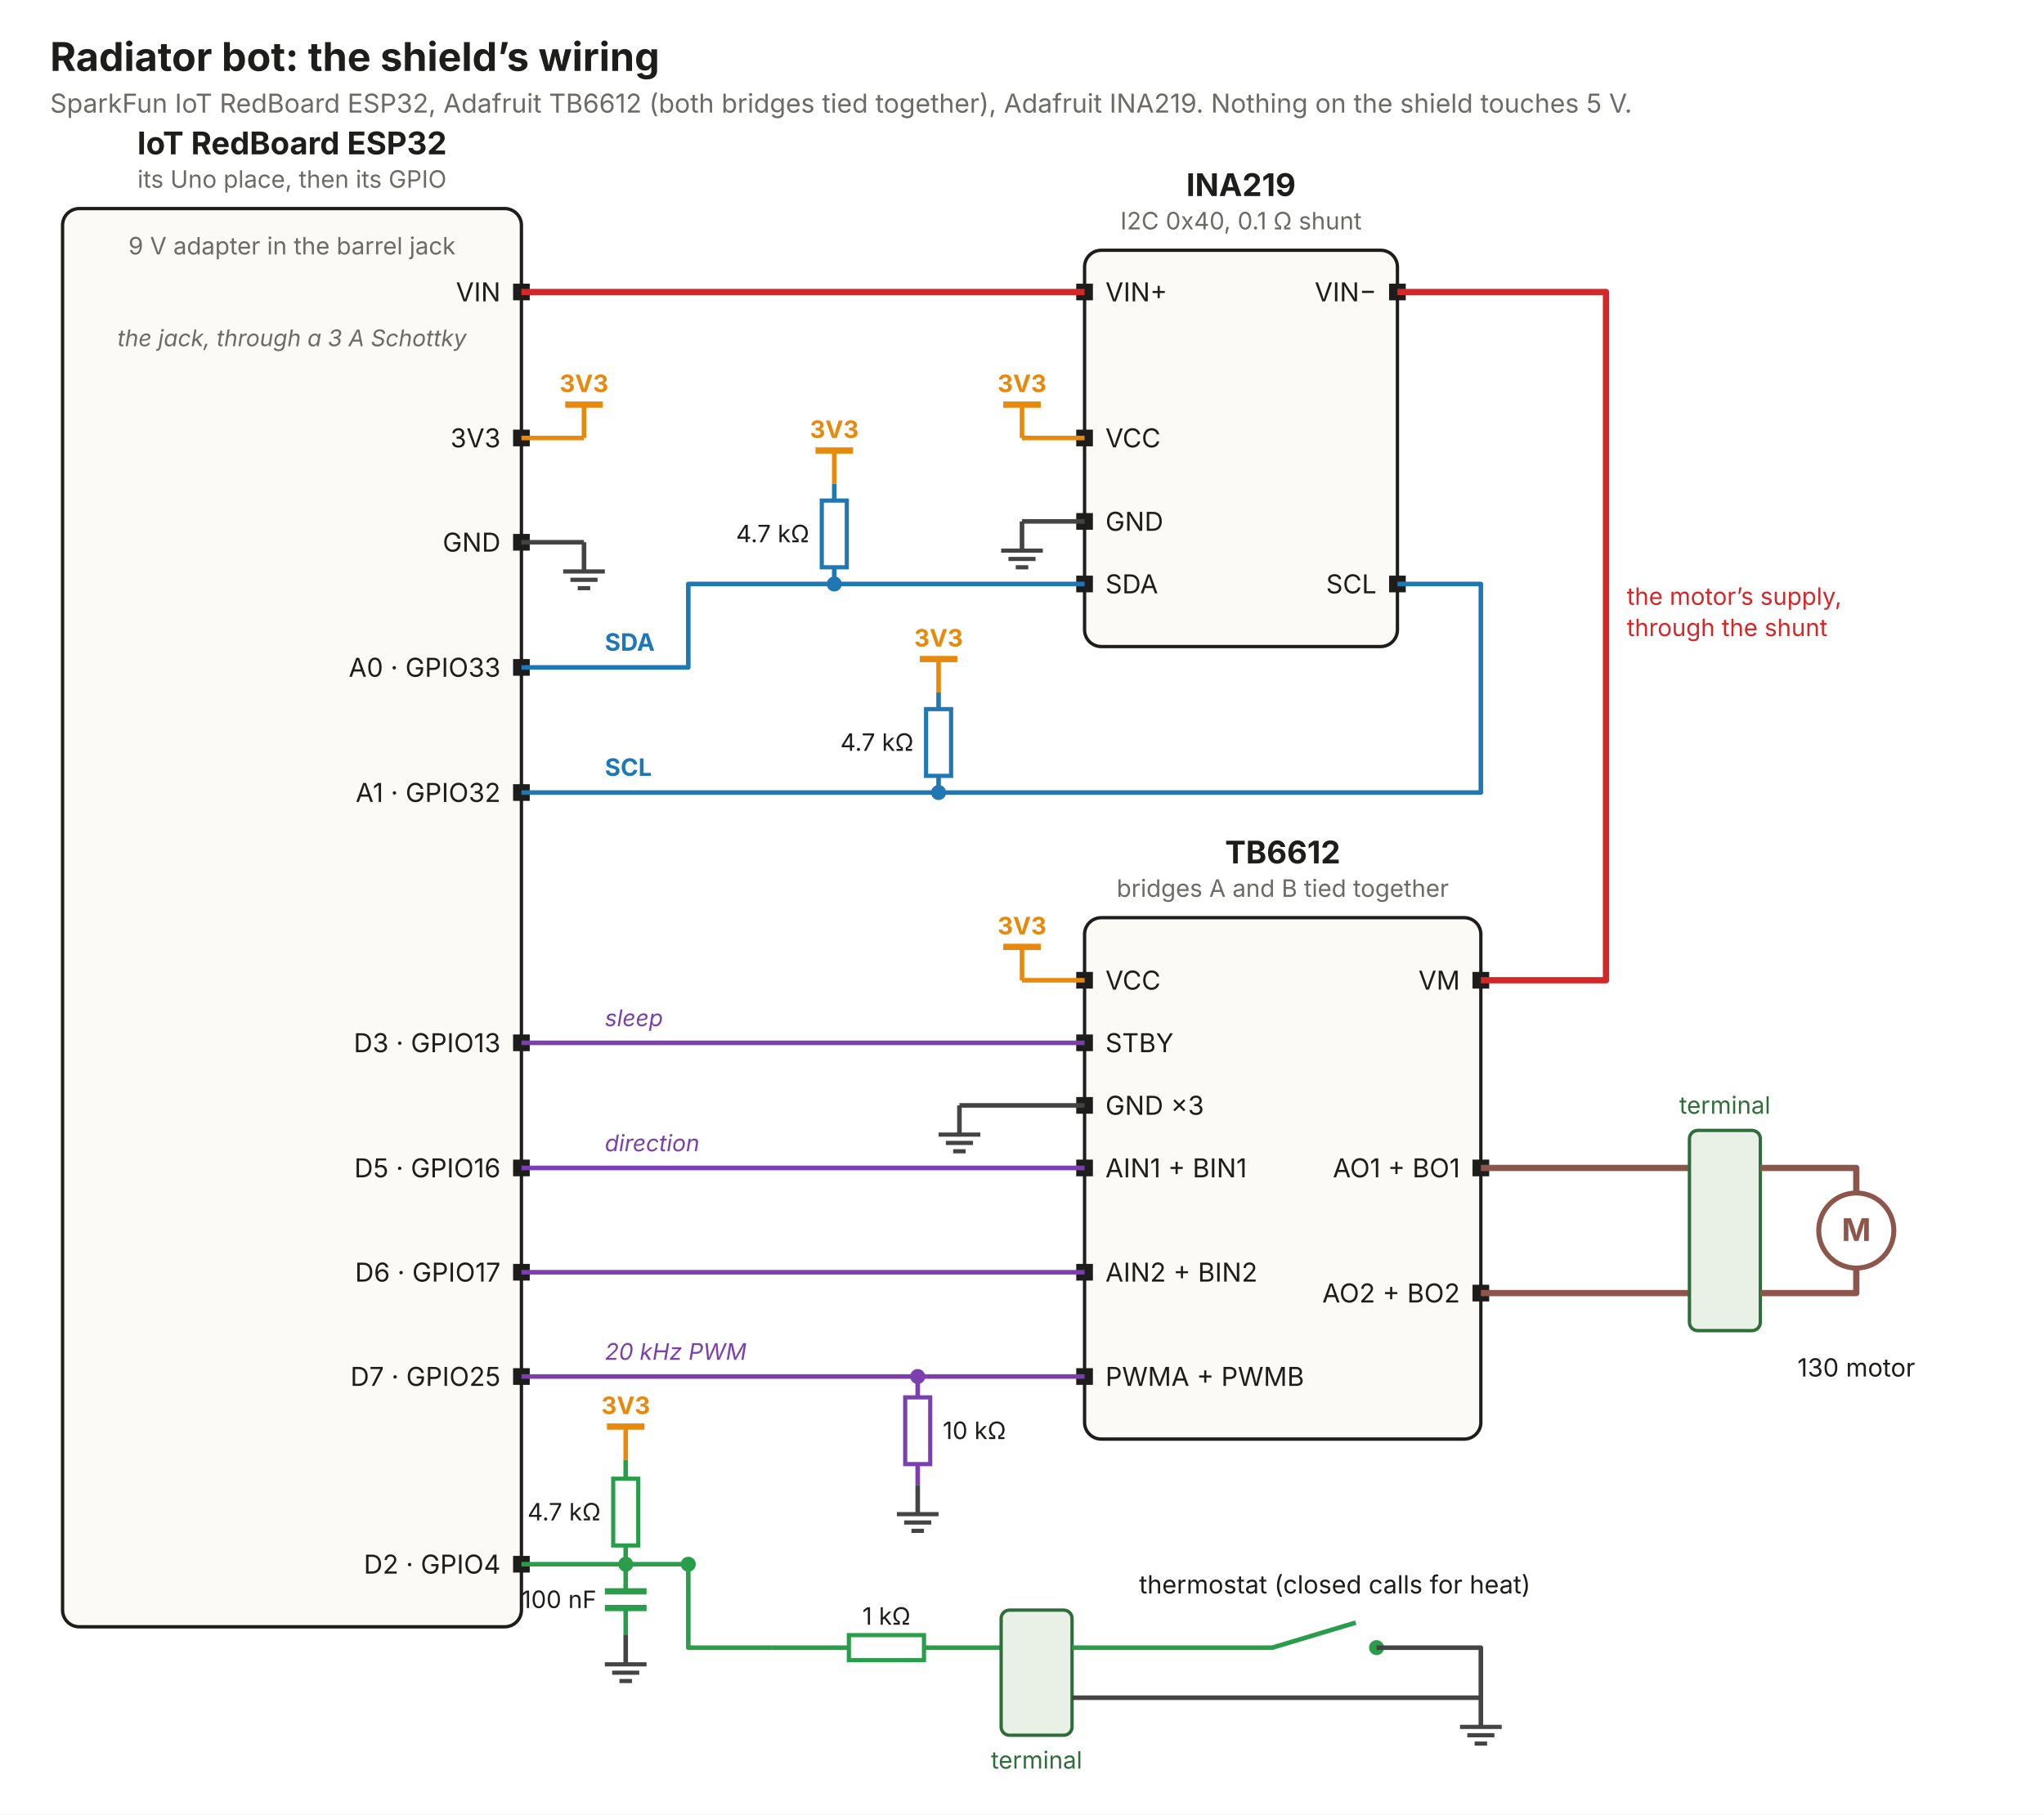
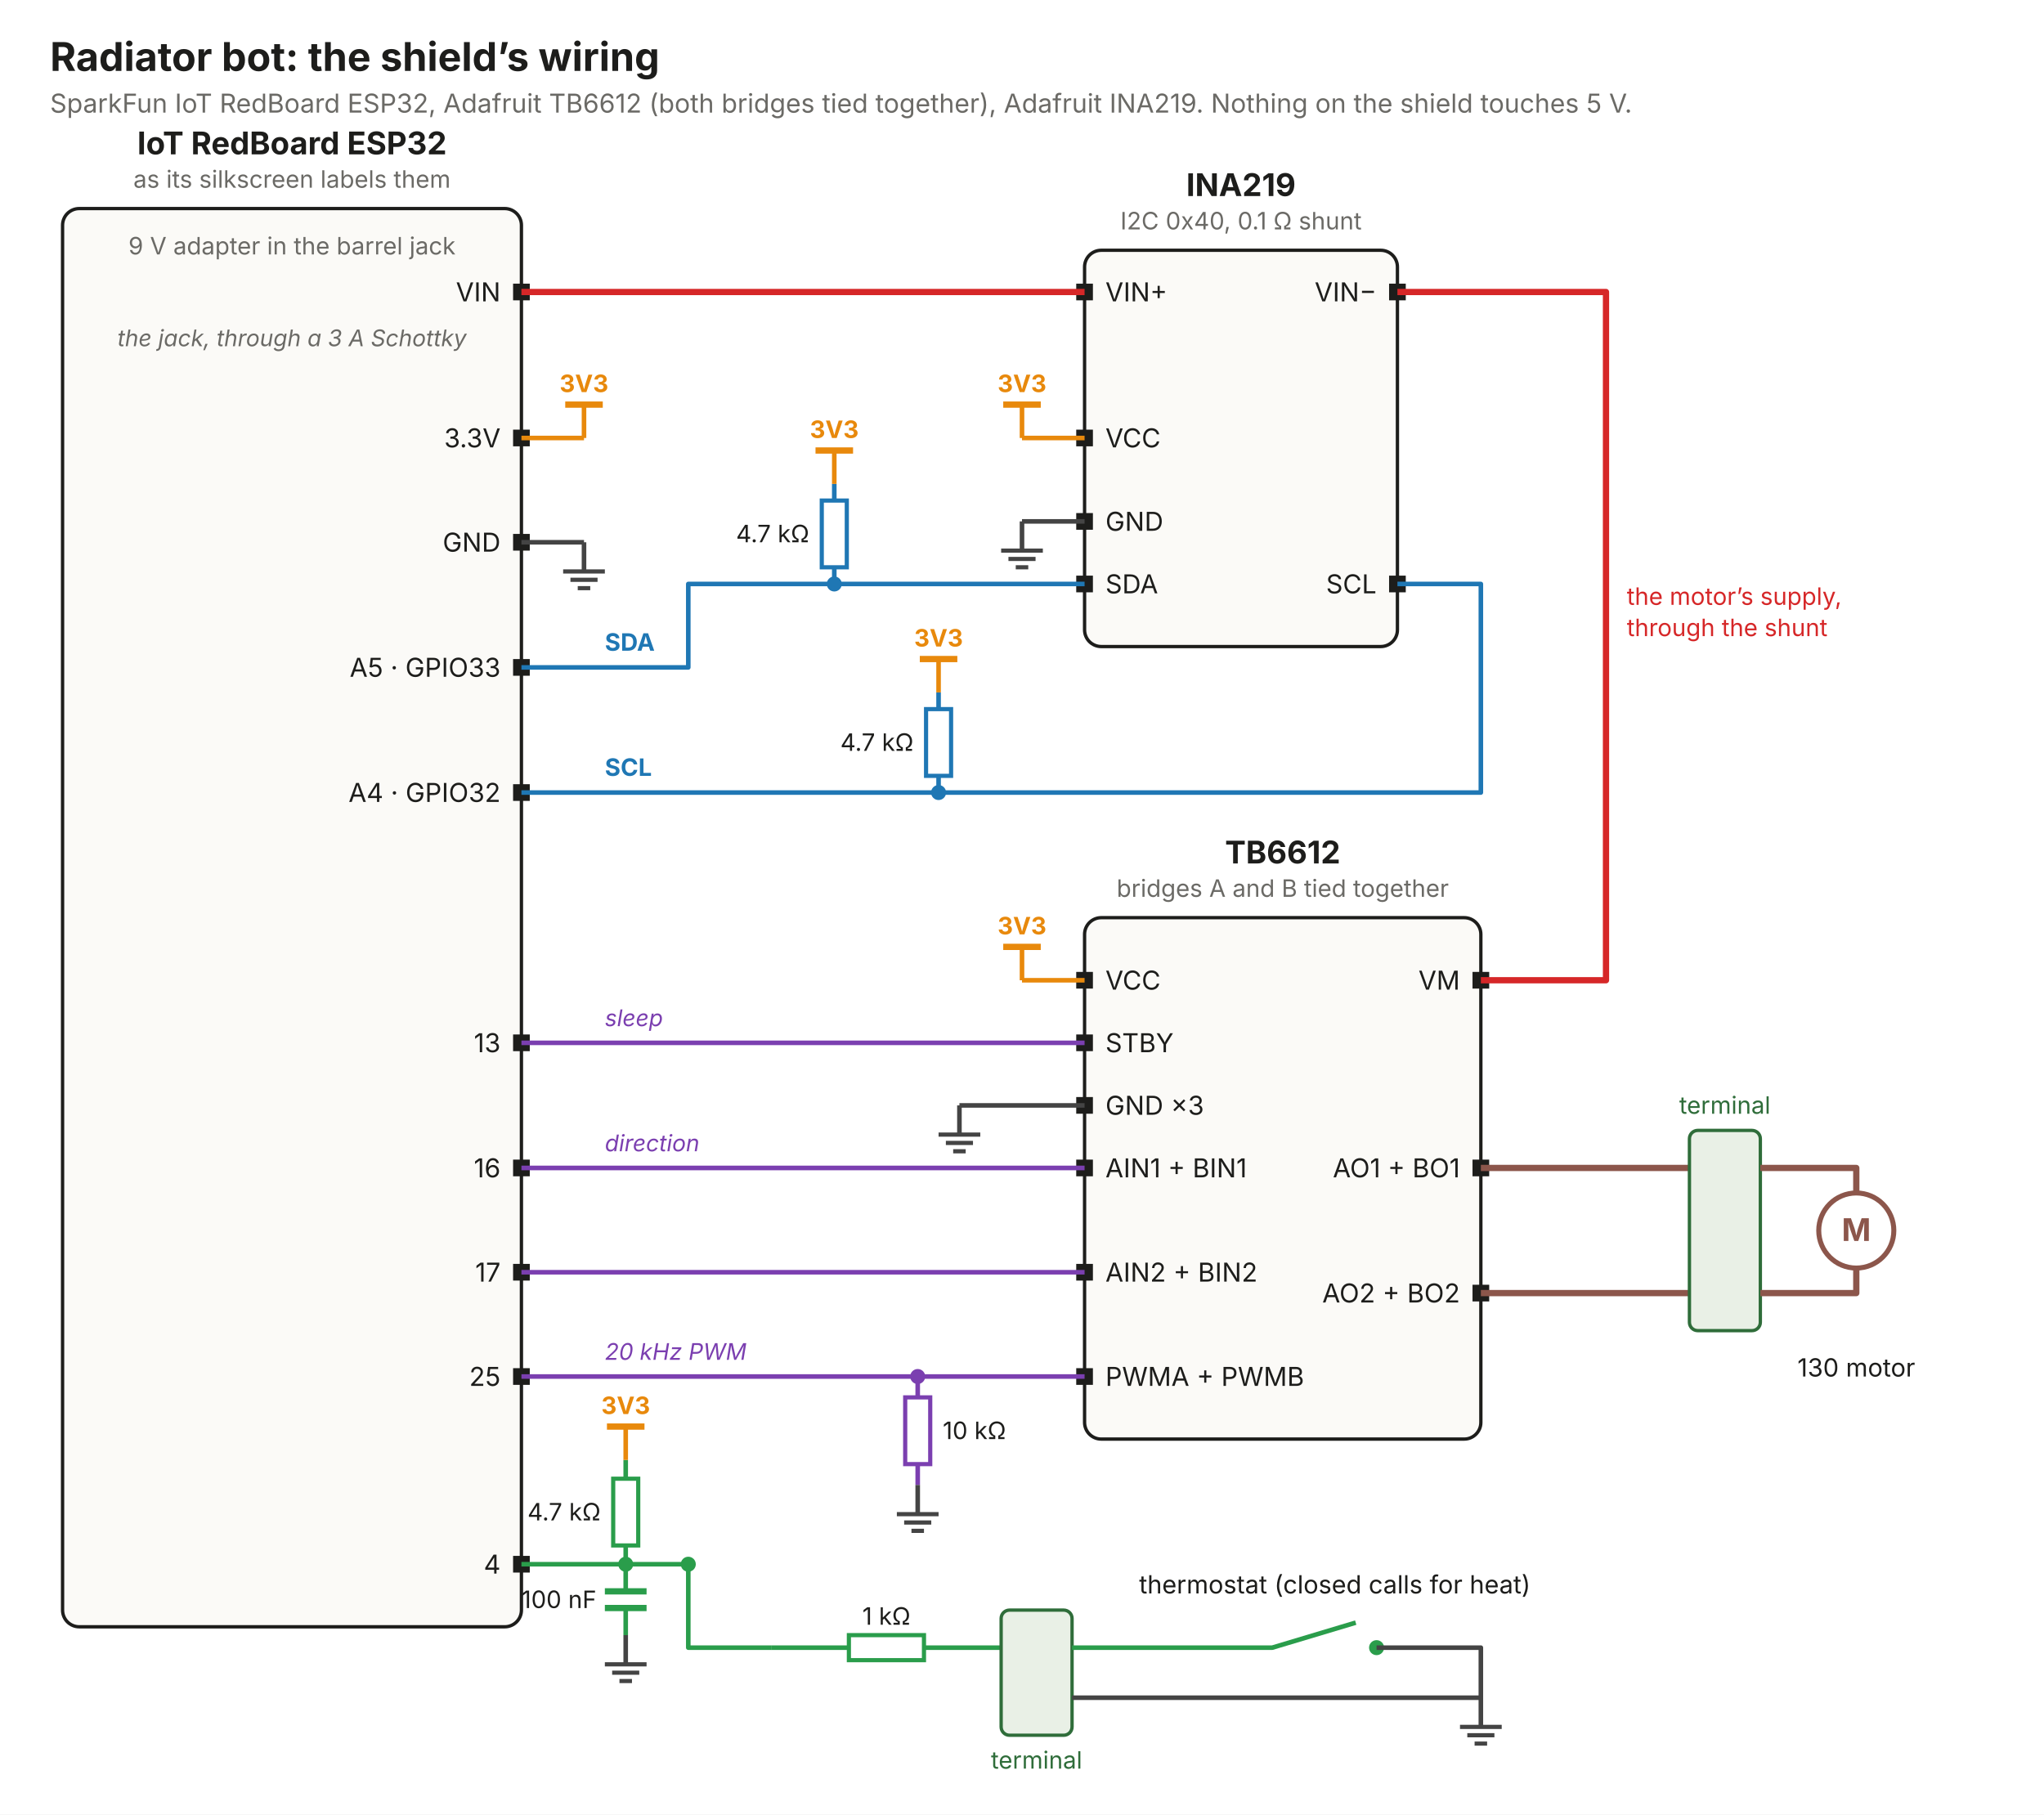
<svg xmlns="http://www.w3.org/2000/svg" width="980" height="870" viewBox="0 0 980 870" font-family="system-ui, -apple-system, Segoe UI, sans-serif">
  <rect width="100%" height="100%" fill="#ffffff" />
  <text x="24" y="34" font-size="19" text-anchor="start" fill="#1d1d1b" font-weight="700">Radiator bot: the shield’s wiring</text>
  <text x="24" y="54" font-size="12.5" text-anchor="start" fill="#6b6a66" font-weight="400">SparkFun IoT RedBoard ESP32, Adafruit TB6612 (both bridges tied together), Adafruit INA219. Nothing on the shield touches 5 V.</text>
  <rect x="30" y="100" width="220" height="680" rx="8" fill="#fbfaf7" stroke="#1d1d1b" stroke-width="1.6" />
  <text x="140" y="74" font-size="15" text-anchor="middle" fill="#1d1d1b" font-weight="700">IoT RedBoard ESP32</text>
-   <text x="140" y="90" font-size="11.5" text-anchor="middle" fill="#6b6a66" font-weight="400">its Uno place, then its GPIO</text>
+   <text x="140" y="90" font-size="11.5" text-anchor="middle" fill="#6b6a66" font-weight="400">as its silkscreen labels them</text>
  <rect x="246" y="136" width="8" height="8" fill="#1d1d1b" />
  <text x="240" y="144.5" font-size="12.5" text-anchor="end" fill="#1d1d1b" font-weight="400">VIN</text>
  <rect x="246" y="206" width="8" height="8" fill="#1d1d1b" />
-   <text x="240" y="214.5" font-size="12.5" text-anchor="end" fill="#1d1d1b" font-weight="400">3V3</text>
+   <text x="240" y="214.5" font-size="12.5" text-anchor="end" fill="#1d1d1b" font-weight="400">3.3V</text>
  <rect x="246" y="256" width="8" height="8" fill="#1d1d1b" />
  <text x="240" y="264.5" font-size="12.5" text-anchor="end" fill="#1d1d1b" font-weight="400">GND</text>
  <rect x="246" y="316" width="8" height="8" fill="#1d1d1b" />
-   <text x="240" y="324.5" font-size="12.5" text-anchor="end" fill="#1d1d1b" font-weight="400">A0 · GPIO33</text>
+   <text x="240" y="324.5" font-size="12.5" text-anchor="end" fill="#1d1d1b" font-weight="400">A5 · GPIO33</text>
  <rect x="246" y="376" width="8" height="8" fill="#1d1d1b" />
-   <text x="240" y="384.5" font-size="12.5" text-anchor="end" fill="#1d1d1b" font-weight="400">A1 · GPIO32</text>
+   <text x="240" y="384.5" font-size="12.5" text-anchor="end" fill="#1d1d1b" font-weight="400">A4 · GPIO32</text>
  <rect x="246" y="496" width="8" height="8" fill="#1d1d1b" />
-   <text x="240" y="504.5" font-size="12.5" text-anchor="end" fill="#1d1d1b" font-weight="400">D3 · GPIO13</text>
+   <text x="240" y="504.5" font-size="12.5" text-anchor="end" fill="#1d1d1b" font-weight="400">13</text>
  <rect x="246" y="556" width="8" height="8" fill="#1d1d1b" />
-   <text x="240" y="564.5" font-size="12.5" text-anchor="end" fill="#1d1d1b" font-weight="400">D5 · GPIO16</text>
+   <text x="240" y="564.5" font-size="12.5" text-anchor="end" fill="#1d1d1b" font-weight="400">16</text>
  <rect x="246" y="606" width="8" height="8" fill="#1d1d1b" />
-   <text x="240" y="614.5" font-size="12.5" text-anchor="end" fill="#1d1d1b" font-weight="400">D6 · GPIO17</text>
+   <text x="240" y="614.5" font-size="12.5" text-anchor="end" fill="#1d1d1b" font-weight="400">17</text>
  <rect x="246" y="656" width="8" height="8" fill="#1d1d1b" />
-   <text x="240" y="664.5" font-size="12.5" text-anchor="end" fill="#1d1d1b" font-weight="400">D7 · GPIO25</text>
+   <text x="240" y="664.5" font-size="12.5" text-anchor="end" fill="#1d1d1b" font-weight="400">25</text>
  <rect x="246" y="746" width="8" height="8" fill="#1d1d1b" />
-   <text x="240" y="754.5" font-size="12.5" text-anchor="end" fill="#1d1d1b" font-weight="400">D2 · GPIO4</text>
+   <text x="240" y="754.5" font-size="12.5" text-anchor="end" fill="#1d1d1b" font-weight="400">4</text>
  <text x="140" y="122" font-size="11.5" text-anchor="middle" fill="#6b6a66" font-weight="400">9 V adapter in the barrel jack</text>
  <text x="140" y="166" font-size="11" text-anchor="middle" fill="#6b6a66" font-weight="400" font-style="italic">the jack, through a 3 A Schottky</text>
  <rect x="520" y="120" width="150" height="190" rx="8" fill="#fbfaf7" stroke="#1d1d1b" stroke-width="1.6" />
  <text x="595" y="94" font-size="15" text-anchor="middle" fill="#1d1d1b" font-weight="700">INA219</text>
  <text x="595" y="110" font-size="11.5" text-anchor="middle" fill="#6b6a66" font-weight="400">I2C 0x40, 0.1 Ω shunt</text>
  <rect x="516" y="136" width="8" height="8" fill="#1d1d1b" />
  <text x="530" y="144.5" font-size="12.5" text-anchor="start" fill="#1d1d1b" font-weight="400">VIN+</text>
  <rect x="516" y="206" width="8" height="8" fill="#1d1d1b" />
  <text x="530" y="214.5" font-size="12.5" text-anchor="start" fill="#1d1d1b" font-weight="400">VCC</text>
  <rect x="516" y="246" width="8" height="8" fill="#1d1d1b" />
  <text x="530" y="254.5" font-size="12.5" text-anchor="start" fill="#1d1d1b" font-weight="400">GND</text>
  <rect x="516" y="276" width="8" height="8" fill="#1d1d1b" />
  <text x="530" y="284.5" font-size="12.5" text-anchor="start" fill="#1d1d1b" font-weight="400">SDA</text>
  <rect x="666" y="136" width="8" height="8" fill="#1d1d1b" />
  <text x="660" y="144.5" font-size="12.5" text-anchor="end" fill="#1d1d1b" font-weight="400">VIN−</text>
  <rect x="666" y="276" width="8" height="8" fill="#1d1d1b" />
  <text x="660" y="284.5" font-size="12.5" text-anchor="end" fill="#1d1d1b" font-weight="400">SCL</text>
  <rect x="520" y="440" width="190" height="250" rx="8" fill="#fbfaf7" stroke="#1d1d1b" stroke-width="1.6" />
  <text x="615" y="414" font-size="15" text-anchor="middle" fill="#1d1d1b" font-weight="700">TB6612</text>
  <text x="615" y="430" font-size="11.5" text-anchor="middle" fill="#6b6a66" font-weight="400">bridges A and B tied together</text>
  <rect x="516" y="466" width="8" height="8" fill="#1d1d1b" />
  <text x="530" y="474.5" font-size="12.5" text-anchor="start" fill="#1d1d1b" font-weight="400">VCC</text>
  <rect x="516" y="496" width="8" height="8" fill="#1d1d1b" />
  <text x="530" y="504.5" font-size="12.5" text-anchor="start" fill="#1d1d1b" font-weight="400">STBY</text>
  <rect x="516" y="526" width="8" height="8" fill="#1d1d1b" />
  <text x="530" y="534.5" font-size="12.5" text-anchor="start" fill="#1d1d1b" font-weight="400">GND ×3</text>
  <rect x="516" y="556" width="8" height="8" fill="#1d1d1b" />
  <text x="530" y="564.5" font-size="12.5" text-anchor="start" fill="#1d1d1b" font-weight="400">AIN1 + BIN1</text>
  <rect x="516" y="606" width="8" height="8" fill="#1d1d1b" />
  <text x="530" y="614.5" font-size="12.5" text-anchor="start" fill="#1d1d1b" font-weight="400">AIN2 + BIN2</text>
  <rect x="516" y="656" width="8" height="8" fill="#1d1d1b" />
  <text x="530" y="664.5" font-size="12.5" text-anchor="start" fill="#1d1d1b" font-weight="400">PWMA + PWMB</text>
  <rect x="706" y="466" width="8" height="8" fill="#1d1d1b" />
  <text x="700" y="474.5" font-size="12.5" text-anchor="end" fill="#1d1d1b" font-weight="400">VM</text>
  <rect x="706" y="556" width="8" height="8" fill="#1d1d1b" />
  <text x="700" y="564.5" font-size="12.5" text-anchor="end" fill="#1d1d1b" font-weight="400">AO1 + BO1</text>
  <rect x="706" y="616" width="8" height="8" fill="#1d1d1b" />
  <text x="700" y="624.5" font-size="12.5" text-anchor="end" fill="#1d1d1b" font-weight="400">AO2 + BO2</text>
  <polyline fill="none" stroke="#d62728" stroke-width="3" stroke-linejoin="round" points="250,140 520,140" />
  <polyline fill="none" stroke="#d62728" stroke-width="3" stroke-linejoin="round" points="670,140 770,140 770,470 710,470" />
  <text x="780" y="290" font-size="11.5" text-anchor="start" fill="#d62728" font-weight="400">the motor’s supply,</text>
  <text x="780" y="305" font-size="11.5" text-anchor="start" fill="#d62728" font-weight="400">through the shunt</text>
  <polyline fill="none" stroke="#e8890c" stroke-width="2.2" stroke-linejoin="round" points="250,210 280,210" />
  <polyline fill="none" stroke="#e8890c" stroke-width="2.2" stroke-linejoin="round" points="280,210 280,194" />
  <polyline fill="none" stroke="#e8890c" stroke-width="3" stroke-linejoin="round" points="271,194 289,194" />
  <text x="280" y="188" font-size="11.5" text-anchor="middle" fill="#e8890c" font-weight="700">3V3</text>
  <polyline fill="none" stroke="#444" stroke-width="2.2" stroke-linejoin="round" points="250,260 280,260" />
  <polyline fill="none" stroke="#444" stroke-width="2.2" stroke-linejoin="round" points="280,260 280,274" />
  <polyline fill="none" stroke="#444" stroke-width="2" stroke-linejoin="round" points="270,274 290,274" />
  <polyline fill="none" stroke="#444" stroke-width="2" stroke-linejoin="round" points="273.5,278 286.5,278" />
  <polyline fill="none" stroke="#444" stroke-width="2" stroke-linejoin="round" points="277,282 283,282" />
  <polyline fill="none" stroke="#e8890c" stroke-width="2.2" stroke-linejoin="round" points="520,210 490,210" />
  <polyline fill="none" stroke="#e8890c" stroke-width="2.2" stroke-linejoin="round" points="490,210 490,194" />
  <polyline fill="none" stroke="#e8890c" stroke-width="3" stroke-linejoin="round" points="481,194 499,194" />
  <text x="490" y="188" font-size="11.5" text-anchor="middle" fill="#e8890c" font-weight="700">3V3</text>
  <polyline fill="none" stroke="#444" stroke-width="2.2" stroke-linejoin="round" points="520,250 490,250" />
  <polyline fill="none" stroke="#444" stroke-width="2.2" stroke-linejoin="round" points="490,250 490,264" />
  <polyline fill="none" stroke="#444" stroke-width="2" stroke-linejoin="round" points="480,264 500,264" />
  <polyline fill="none" stroke="#444" stroke-width="2" stroke-linejoin="round" points="483.5,268 496.5,268" />
  <polyline fill="none" stroke="#444" stroke-width="2" stroke-linejoin="round" points="487,272 493,272" />
  <polyline fill="none" stroke="#e8890c" stroke-width="2.2" stroke-linejoin="round" points="520,470 490,470" />
  <polyline fill="none" stroke="#e8890c" stroke-width="2.2" stroke-linejoin="round" points="490,470 490,454" />
  <polyline fill="none" stroke="#e8890c" stroke-width="3" stroke-linejoin="round" points="481,454 499,454" />
  <text x="490" y="448" font-size="11.5" text-anchor="middle" fill="#e8890c" font-weight="700">3V3</text>
  <polyline fill="none" stroke="#444" stroke-width="2.2" stroke-linejoin="round" points="520,530 460,530" />
  <polyline fill="none" stroke="#444" stroke-width="2.2" stroke-linejoin="round" points="460,530 460,544" />
  <polyline fill="none" stroke="#444" stroke-width="2" stroke-linejoin="round" points="450,544 470,544" />
  <polyline fill="none" stroke="#444" stroke-width="2" stroke-linejoin="round" points="453.5,548 466.5,548" />
  <polyline fill="none" stroke="#444" stroke-width="2" stroke-linejoin="round" points="457,552 463,552" />
  <polyline fill="none" stroke="#1f77b4" stroke-width="2.2" stroke-linejoin="round" points="250,320 330,320 330,280 520,280" />
  <circle cx="400" cy="280" r="3.6" fill="#1f77b4" />
  <polyline fill="none" stroke="#1f77b4" stroke-width="2.2" stroke-linejoin="round" points="400,280 400,240" />
  <polyline fill="none" stroke="#1f77b4" stroke-width="2.2" stroke-linejoin="round" points="400,272 400,232" />
  <rect x="394" y="240" width="12" height="32" fill="#fff" stroke="#1f77b4" stroke-width="2" />
  <text x="388" y="260" font-size="11.5" text-anchor="end" fill="#1d1d1b" font-weight="400">4.7 kΩ</text>
  <polyline fill="none" stroke="#e8890c" stroke-width="2.2" stroke-linejoin="round" points="400,232 400,216" />
  <polyline fill="none" stroke="#e8890c" stroke-width="3" stroke-linejoin="round" points="391,216 409,216" />
  <text x="400" y="210" font-size="11.5" text-anchor="middle" fill="#e8890c" font-weight="700">3V3</text>
  <polyline fill="none" stroke="#1f77b4" stroke-width="2.2" stroke-linejoin="round" points="250,380 710,380 710,280 670,280" />
  <circle cx="450" cy="380" r="3.6" fill="#1f77b4" />
  <polyline fill="none" stroke="#1f77b4" stroke-width="2.2" stroke-linejoin="round" points="450,380 450,340" />
  <polyline fill="none" stroke="#1f77b4" stroke-width="2.2" stroke-linejoin="round" points="450,372 450,332" />
  <rect x="444" y="340" width="12" height="32" fill="#fff" stroke="#1f77b4" stroke-width="2" />
  <text x="438" y="360" font-size="11.5" text-anchor="end" fill="#1d1d1b" font-weight="400">4.7 kΩ</text>
  <polyline fill="none" stroke="#e8890c" stroke-width="2.2" stroke-linejoin="round" points="450,332 450,316" />
  <polyline fill="none" stroke="#e8890c" stroke-width="3" stroke-linejoin="round" points="441,316 459,316" />
  <text x="450" y="310" font-size="11.5" text-anchor="middle" fill="#e8890c" font-weight="700">3V3</text>
  <text x="290" y="312" font-size="11.5" text-anchor="start" fill="#1f77b4" font-weight="700">SDA</text>
  <text x="290" y="372" font-size="11.5" text-anchor="start" fill="#1f77b4" font-weight="700">SCL</text>
  <polyline fill="none" stroke="#7b3fb0" stroke-width="2.2" stroke-linejoin="round" points="250,500 520,500" />
  <polyline fill="none" stroke="#7b3fb0" stroke-width="2.2" stroke-linejoin="round" points="250,560 520,560" />
  <polyline fill="none" stroke="#7b3fb0" stroke-width="2.2" stroke-linejoin="round" points="250,610 520,610" />
  <polyline fill="none" stroke="#7b3fb0" stroke-width="2.2" stroke-linejoin="round" points="250,660 520,660" />
  <text x="290" y="492" font-size="11" text-anchor="start" fill="#7b3fb0" font-weight="400" font-style="italic">sleep</text>
  <text x="290" y="552" font-size="11" text-anchor="start" fill="#7b3fb0" font-weight="400" font-style="italic">direction</text>
  <text x="290" y="652" font-size="11" text-anchor="start" fill="#7b3fb0" font-weight="400" font-style="italic">20 kHz PWM</text>
  <circle cx="440" cy="660" r="3.6" fill="#7b3fb0" />
  <polyline fill="none" stroke="#7b3fb0" stroke-width="2.2" stroke-linejoin="round" points="440,660 440,670" />
  <polyline fill="none" stroke="#7b3fb0" stroke-width="2.2" stroke-linejoin="round" points="440,702 440,712" />
  <rect x="434" y="670" width="12" height="32" fill="#fff" stroke="#7b3fb0" stroke-width="2" />
  <text x="452" y="690" font-size="11.5" text-anchor="start" fill="#1d1d1b" font-weight="400">10 kΩ</text>
  <polyline fill="none" stroke="#444" stroke-width="2.2" stroke-linejoin="round" points="440,712 440,726" />
  <polyline fill="none" stroke="#444" stroke-width="2" stroke-linejoin="round" points="430,726 450,726" />
  <polyline fill="none" stroke="#444" stroke-width="2" stroke-linejoin="round" points="433.5,730 446.5,730" />
  <polyline fill="none" stroke="#444" stroke-width="2" stroke-linejoin="round" points="437,734 443,734" />
  <polyline fill="none" stroke="#8c564b" stroke-width="3" stroke-linejoin="round" points="710,560 810,560" />
  <polyline fill="none" stroke="#8c564b" stroke-width="3" stroke-linejoin="round" points="710,620 810,620" />
  <rect x="810" y="542" width="34" height="96" rx="4" fill="#e9f0e6" stroke="#2f6d3a" stroke-width="1.6" />
  <text x="827" y="534" font-size="11.5" text-anchor="middle" fill="#2f6d3a" font-weight="400">terminal</text>
  <polyline fill="none" stroke="#8c564b" stroke-width="3" stroke-linejoin="round" points="844,560 890,560 890,572" />
  <polyline fill="none" stroke="#8c564b" stroke-width="3" stroke-linejoin="round" points="844,620 890,620 890,608" />
  <circle cx="890" cy="590" r="18" fill="#fff" stroke="#8c564b" stroke-width="2.4" />
  <text x="890" y="595" font-size="15" text-anchor="middle" fill="#8c564b" font-weight="700">M</text>
  <text x="890" y="660" font-size="12" text-anchor="middle" fill="#1d1d1b" font-weight="400">130 motor</text>
  <circle cx="300" cy="750" r="3.6" fill="#2a9d4b" />
  <polyline fill="none" stroke="#2a9d4b" stroke-width="2.2" stroke-linejoin="round" points="250,750 330,750" />
  <polyline fill="none" stroke="#2a9d4b" stroke-width="2.2" stroke-linejoin="round" points="300,750 300,709" />
  <polyline fill="none" stroke="#2a9d4b" stroke-width="2.2" stroke-linejoin="round" points="300,741 300,700" />
  <rect x="294" y="709" width="12" height="32" fill="#fff" stroke="#2a9d4b" stroke-width="2" />
  <text x="288" y="729" font-size="11.5" text-anchor="end" fill="#1d1d1b" font-weight="400">4.7 kΩ</text>
  <polyline fill="none" stroke="#e8890c" stroke-width="2.2" stroke-linejoin="round" points="300,700 300,684" />
  <polyline fill="none" stroke="#e8890c" stroke-width="3" stroke-linejoin="round" points="291,684 309,684" />
  <text x="300" y="678" font-size="11.5" text-anchor="middle" fill="#e8890c" font-weight="700">3V3</text>
  <polyline fill="none" stroke="#2a9d4b" stroke-width="2.2" stroke-linejoin="round" points="300,750 300,763" />
  <polyline fill="none" stroke="#2a9d4b" stroke-width="2.2" stroke-linejoin="round" points="300,771 300,784" />
  <polyline fill="none" stroke="#2a9d4b" stroke-width="3" stroke-linejoin="round" points="290,763 310,763" />
  <polyline fill="none" stroke="#2a9d4b" stroke-width="3" stroke-linejoin="round" points="290,771 310,771" />
  <text x="286" y="771" font-size="11.5" text-anchor="end" fill="#1d1d1b" font-weight="400">100 nF</text>
  <polyline fill="none" stroke="#444" stroke-width="2.2" stroke-linejoin="round" points="300,784 300,798" />
  <polyline fill="none" stroke="#444" stroke-width="2" stroke-linejoin="round" points="290,798 310,798" />
  <polyline fill="none" stroke="#444" stroke-width="2" stroke-linejoin="round" points="293.5,802 306.5,802" />
  <polyline fill="none" stroke="#444" stroke-width="2" stroke-linejoin="round" points="297,806 303,806" />
  <polyline fill="none" stroke="#2a9d4b" stroke-width="2.2" stroke-linejoin="round" points="330,750 330,790 370,790" />
  <circle cx="330" cy="750" r="3.6" fill="#2a9d4b" />
  <polyline fill="none" stroke="#2a9d4b" stroke-width="2.2" stroke-linejoin="round" points="370,790 407,790" />
  <polyline fill="none" stroke="#2a9d4b" stroke-width="2.2" stroke-linejoin="round" points="443,790 480,790" />
  <rect x="407" y="784" width="36" height="12" fill="#fff" stroke="#2a9d4b" stroke-width="2" />
  <text x="425" y="779" font-size="11.5" text-anchor="middle" fill="#1d1d1b" font-weight="400">1 kΩ</text>
  <rect x="480" y="772" width="34" height="60" rx="4" fill="#e9f0e6" stroke="#2f6d3a" stroke-width="1.6" />
  <text x="497" y="848" font-size="11.5" text-anchor="middle" fill="#2f6d3a" font-weight="400">terminal</text>
  <polyline fill="none" stroke="#2a9d4b" stroke-width="2.2" stroke-linejoin="round" points="514,790 610,790 650,778" />
  <circle cx="660" cy="790" r="3.6" fill="#2a9d4b" />
  <polyline fill="none" stroke="#444" stroke-width="2.2" stroke-linejoin="round" points="660,790 710,790 710,814 514,814" />
  <polyline fill="none" stroke="#444" stroke-width="2.2" stroke-linejoin="round" points="710,814 710,828" />
  <polyline fill="none" stroke="#444" stroke-width="2" stroke-linejoin="round" points="700,828 720,828" />
  <polyline fill="none" stroke="#444" stroke-width="2" stroke-linejoin="round" points="703.5,832 716.5,832" />
  <polyline fill="none" stroke="#444" stroke-width="2" stroke-linejoin="round" points="707,836 713,836" />
  <text x="640" y="764" font-size="12" text-anchor="middle" fill="#1d1d1b" font-weight="400">thermostat (closed calls for heat)</text>
</svg>
